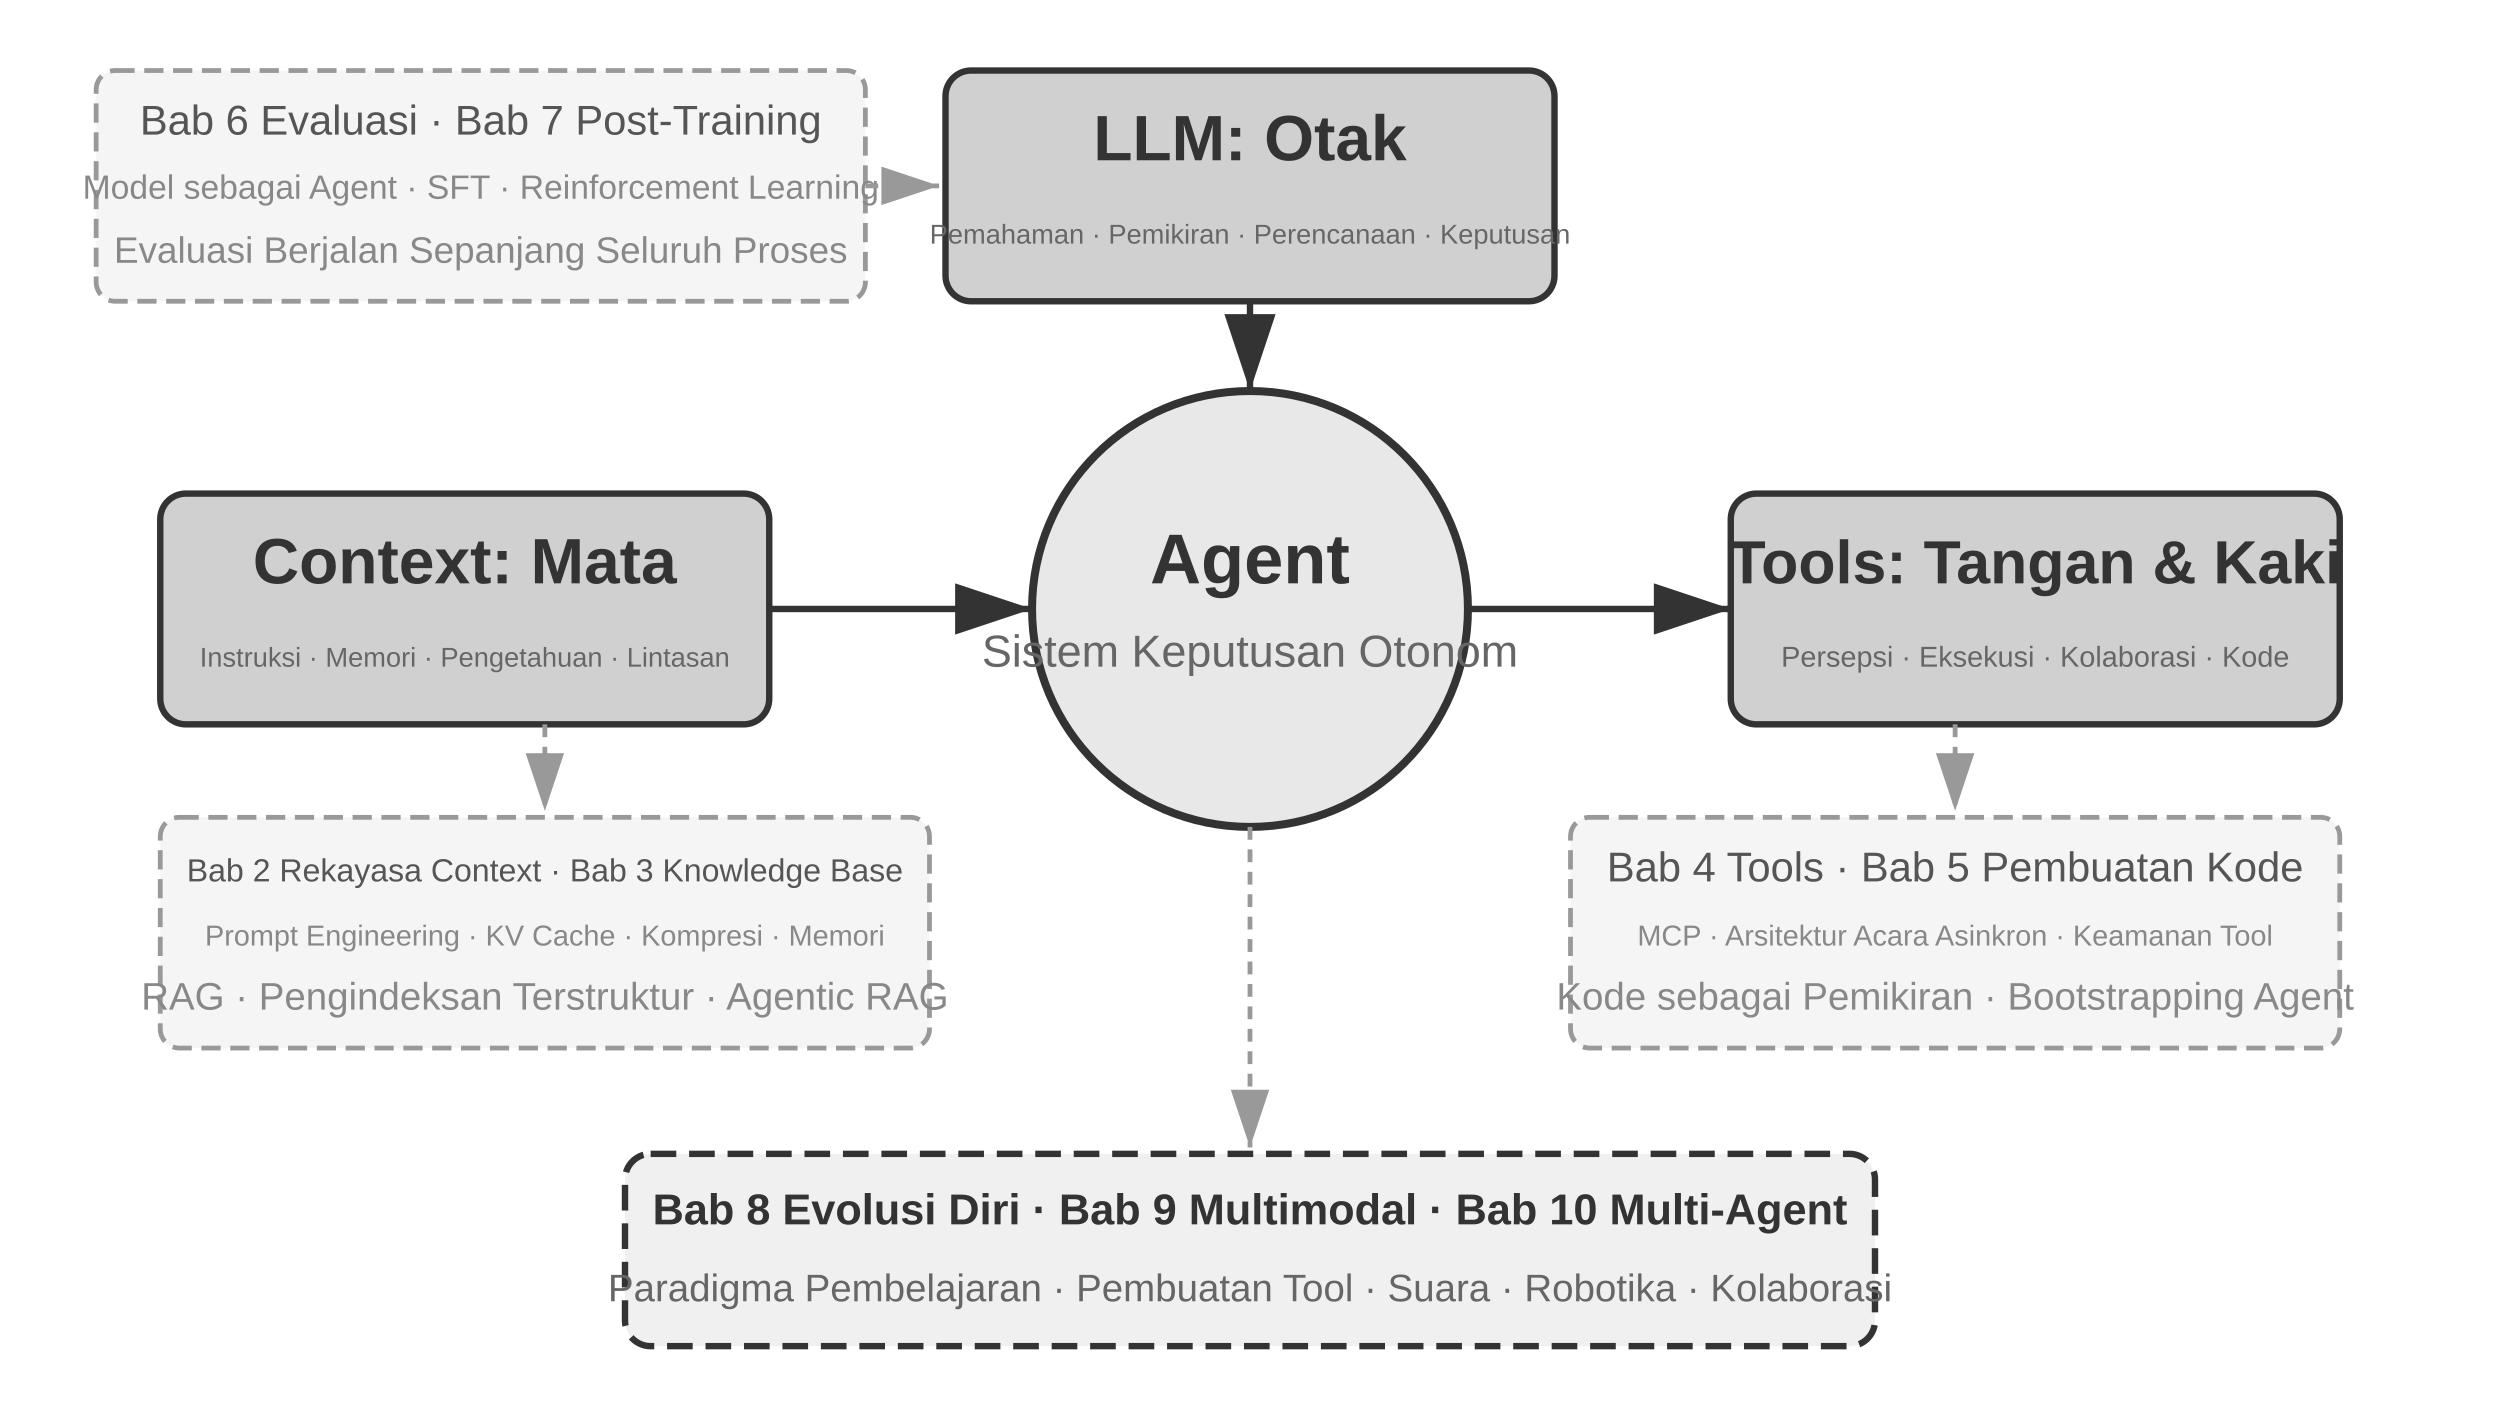
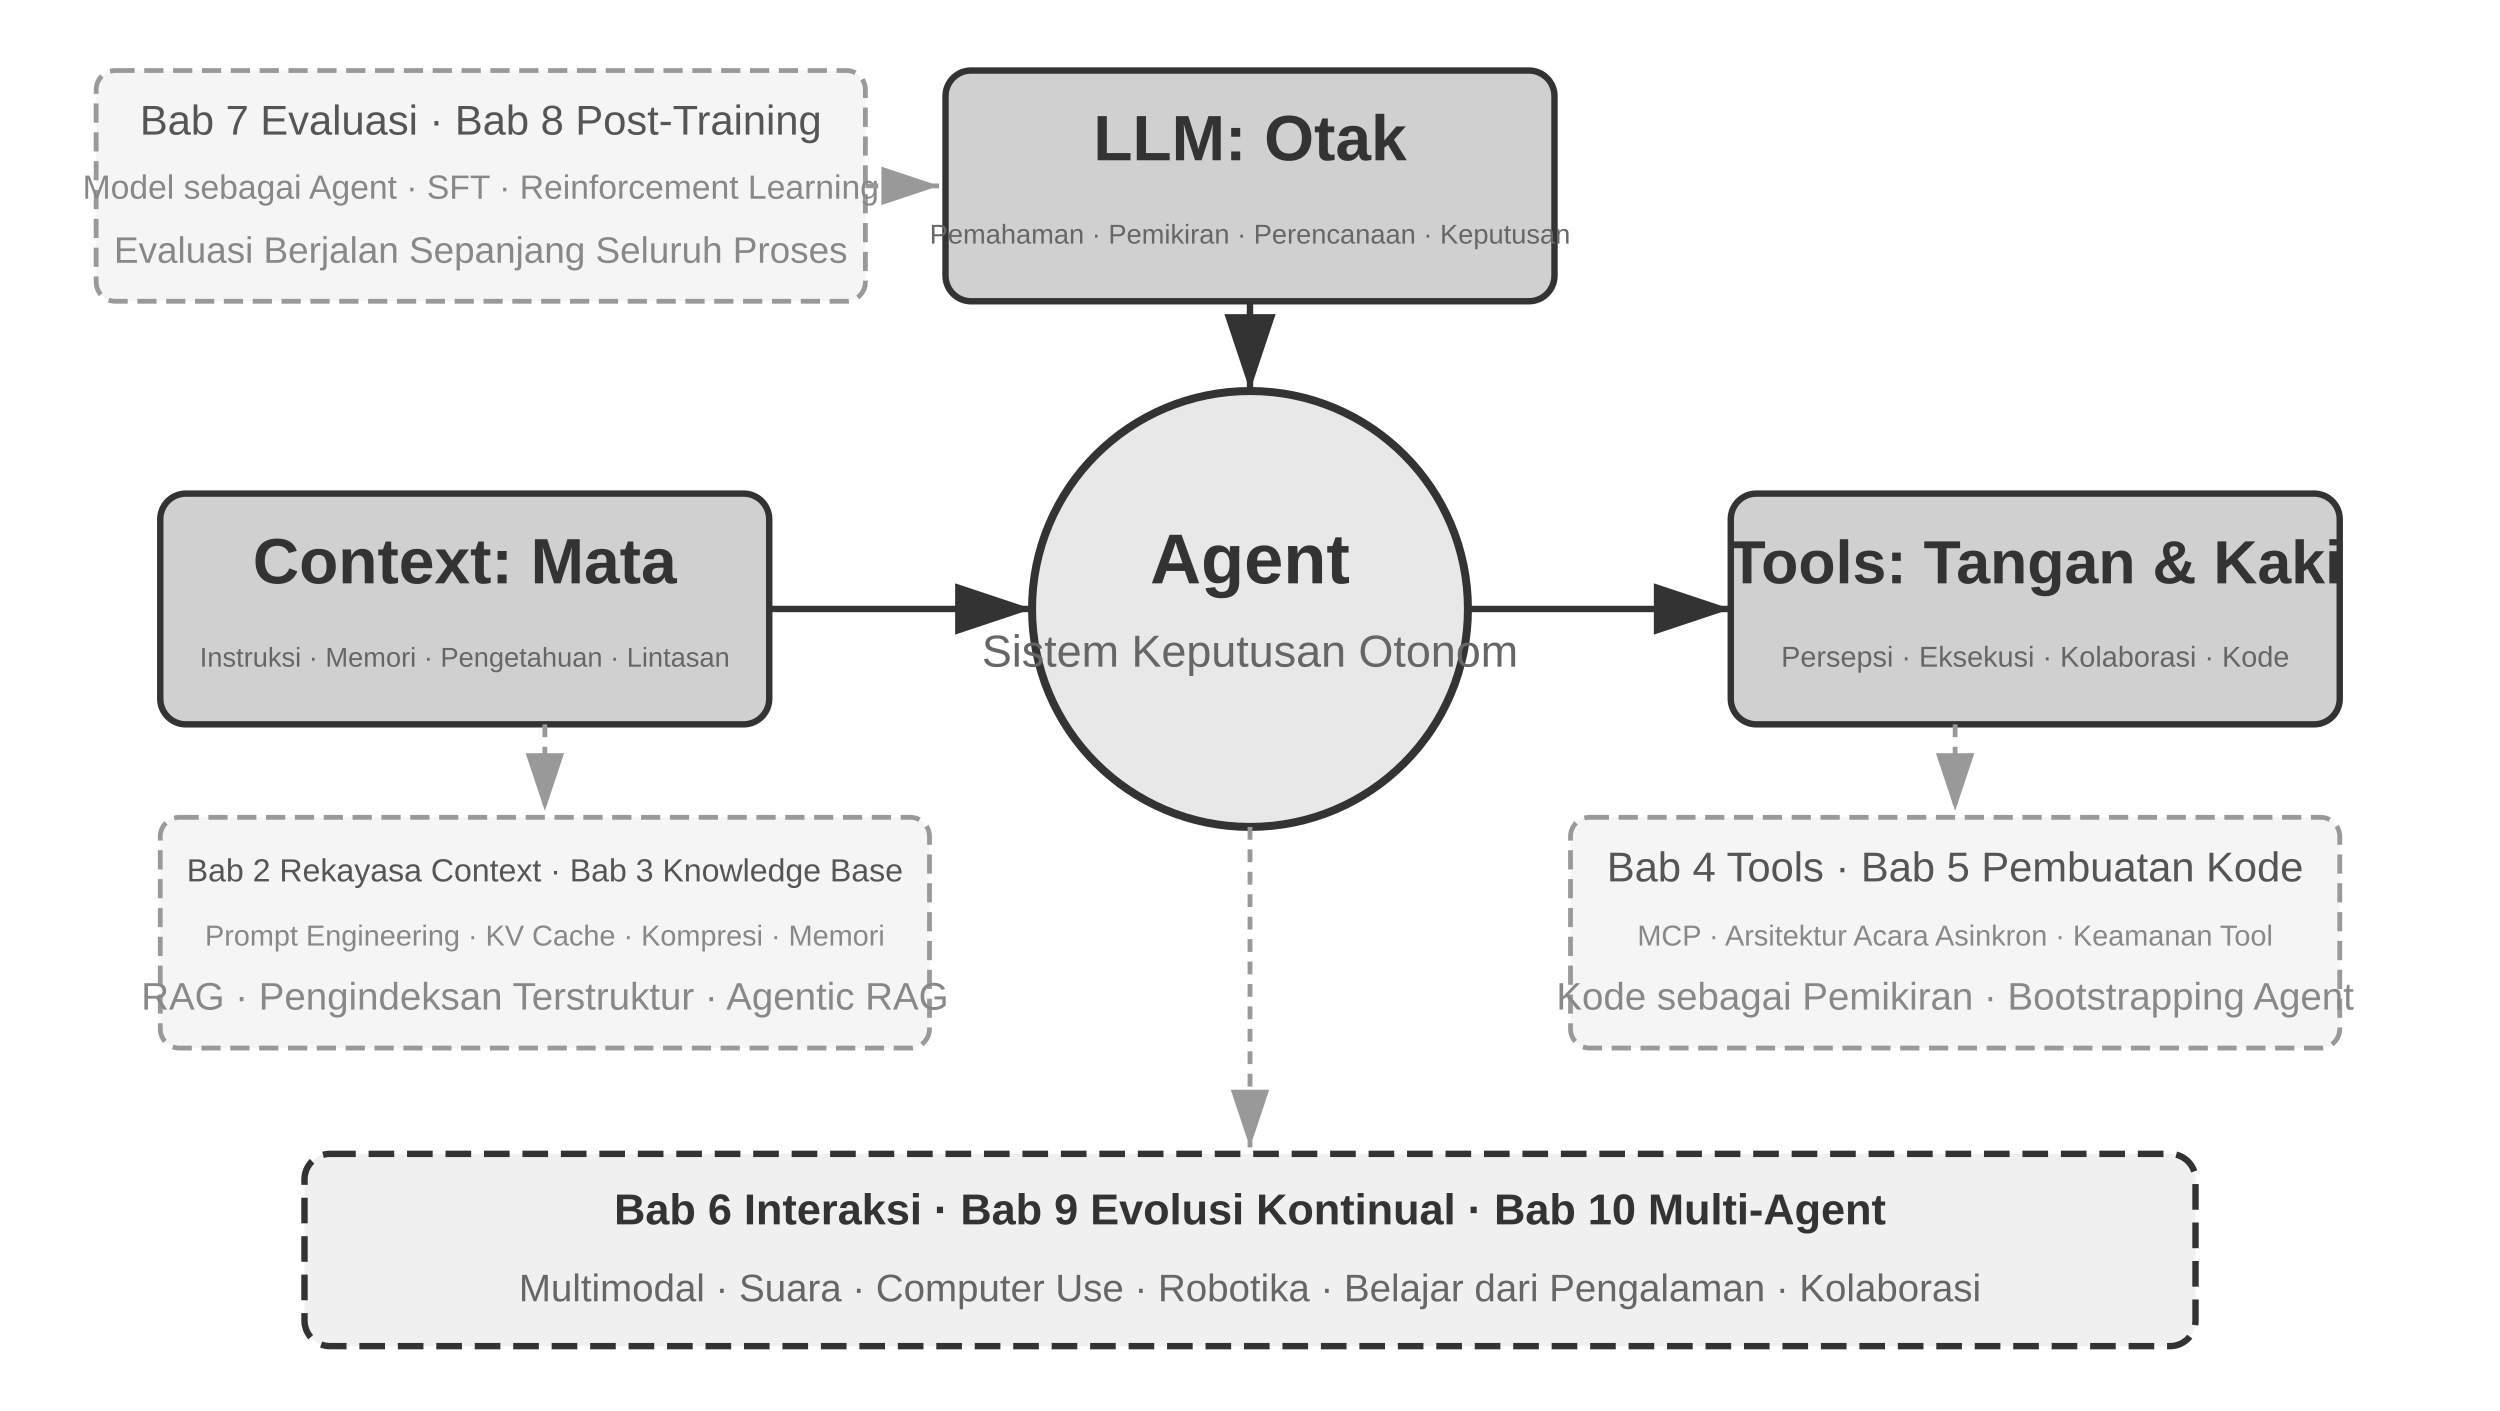
<svg xmlns="http://www.w3.org/2000/svg" viewBox="0 40 780 440" width="780" height="440" style="background:#ffffff">
  <defs>
    <marker id="ah" markerWidth="12" markerHeight="8" refX="12" refY="4" orient="auto">
      <polygon points="0 0, 12 4, 0 8" fill="#333333" />
    </marker>
    <marker id="ah-light" markerWidth="12" markerHeight="8" refX="12" refY="4" orient="auto">
      <polygon points="0 0, 12 4, 0 8" fill="#999999" />
    </marker>
  </defs>
  <circle cx="390" cy="230" r="68" fill="#e8e8e8" stroke="#333333" stroke-width="2.5" />
  <text x="390" y="222" font-family="Arial, 'Helvetica Neue', Helvetica, 'PingFang SC', 'Microsoft YaHei', sans-serif" font-size="22" fill="#333333" text-anchor="middle" font-weight="bold">Agent</text>
  <text x="390" y="248" font-family="Arial, 'Helvetica Neue', Helvetica, 'PingFang SC', 'Microsoft YaHei', sans-serif" font-size="14" fill="#666666" text-anchor="middle">Sistem Keputusan Otonom</text>
  <rect x="295" y="62" width="190" height="72" rx="8" fill="#d0d0d0" stroke="#333333" stroke-width="2" />
  <text x="390" y="90" font-family="Arial, 'Helvetica Neue', Helvetica, 'PingFang SC', 'Microsoft YaHei', sans-serif" font-size="20" fill="#333333" text-anchor="middle" font-weight="bold">LLM: Otak</text>
  <text x="390" y="116" font-family="Arial, 'Helvetica Neue', Helvetica, 'PingFang SC', 'Microsoft YaHei', sans-serif" font-size="8.5" fill="#666666" text-anchor="middle">Pemahaman · Pemikiran · Perencanaan · Keputusan</text>
  <line x1="390" y1="134" x2="390" y2="162" stroke="#333333" stroke-width="2" marker-end="url(#ah)" />
  <rect x="50" y="194" width="190" height="72" rx="8" fill="#d0d0d0" stroke="#333333" stroke-width="2" />
  <text x="145" y="222" font-family="Arial, 'Helvetica Neue', Helvetica, 'PingFang SC', 'Microsoft YaHei', sans-serif" font-size="20" fill="#333333" text-anchor="middle" font-weight="bold">Context: Mata</text>
  <text x="145" y="248" font-family="Arial, 'Helvetica Neue', Helvetica, 'PingFang SC', 'Microsoft YaHei', sans-serif" font-size="8.5" fill="#666666" text-anchor="middle">Instruksi · Memori · Pengetahuan · Lintasan</text>
  <line x1="240" y1="230" x2="322" y2="230" stroke="#333333" stroke-width="2" marker-end="url(#ah)" />
  <rect x="540" y="194" width="190" height="72" rx="8" fill="#d0d0d0" stroke="#333333" stroke-width="2" />
  <text x="635" y="222" font-family="Arial, 'Helvetica Neue', Helvetica, 'PingFang SC', 'Microsoft YaHei', sans-serif" font-size="19" fill="#333333" text-anchor="middle" font-weight="bold">Tools: Tangan &amp; Kaki</text>
  <text x="635" y="248" font-family="Arial, 'Helvetica Neue', Helvetica, 'PingFang SC', 'Microsoft YaHei', sans-serif" font-size="9" fill="#666666" text-anchor="middle">Persepsi · Eksekusi · Kolaborasi · Kode</text>
  <line x1="458" y1="230" x2="540" y2="230" stroke="#333333" stroke-width="2" marker-end="url(#ah)" />
  <rect x="30" y="62" width="240" height="72" rx="6" fill="#f5f5f5" stroke="#999999" stroke-width="1.5" stroke-dasharray="6,3" />
-   <text x="150" y="82" font-family="Arial, 'Helvetica Neue', Helvetica, 'PingFang SC', 'Microsoft YaHei', sans-serif" font-size="13" fill="#555555" text-anchor="middle">Bab 6 Evaluasi · Bab 7 Post-Training</text>
+   <text x="150" y="82" font-family="Arial, 'Helvetica Neue', Helvetica, 'PingFang SC', 'Microsoft YaHei', sans-serif" font-size="13" fill="#555555" text-anchor="middle">Bab 7 Evaluasi · Bab 8 Post-Training</text>
  <text x="150" y="102" font-family="Arial, 'Helvetica Neue', Helvetica, 'PingFang SC', 'Microsoft YaHei', sans-serif" font-size="10.5" fill="#888888" text-anchor="middle">Model sebagai Agent · SFT · Reinforcement Learning</text>
  <text x="150" y="122" font-family="Arial, 'Helvetica Neue', Helvetica, 'PingFang SC', 'Microsoft YaHei', sans-serif" font-size="11.5" fill="#888888" text-anchor="middle">Evaluasi Berjalan Sepanjang Seluruh Proses</text>
  <line x1="270" y1="98" x2="293" y2="98" stroke="#999999" stroke-width="1.5" stroke-dasharray="4,3" marker-end="url(#ah-light)" />
  <rect x="50" y="295" width="240" height="72" rx="6" fill="#f5f5f5" stroke="#999999" stroke-width="1.5" stroke-dasharray="6,3" />
  <text x="170" y="315" font-family="Arial, 'Helvetica Neue', Helvetica, 'PingFang SC', 'Microsoft YaHei', sans-serif" font-size="10" fill="#555555" text-anchor="middle">Bab 2 Rekayasa Context · Bab 3 Knowledge Base</text>
  <text x="170" y="335" font-family="Arial, 'Helvetica Neue', Helvetica, 'PingFang SC', 'Microsoft YaHei', sans-serif" font-size="9" fill="#888888" text-anchor="middle">Prompt Engineering · KV Cache · Kompresi · Memori</text>
  <text x="170" y="355" font-family="Arial, 'Helvetica Neue', Helvetica, 'PingFang SC', 'Microsoft YaHei', sans-serif" font-size="12" fill="#888888" text-anchor="middle">RAG · Pengindeksan Terstruktur · Agentic RAG</text>
  <line x1="170" y1="266" x2="170" y2="293" stroke="#999999" stroke-width="1.5" stroke-dasharray="4,3" marker-end="url(#ah-light)" />
  <rect x="490" y="295" width="240" height="72" rx="6" fill="#f5f5f5" stroke="#999999" stroke-width="1.5" stroke-dasharray="6,3" />
  <text x="610" y="315" font-family="Arial, 'Helvetica Neue', Helvetica, 'PingFang SC', 'Microsoft YaHei', sans-serif" font-size="13" fill="#555555" text-anchor="middle">Bab 4 Tools · Bab 5 Pembuatan Kode</text>
  <text x="610" y="335" font-family="Arial, 'Helvetica Neue', Helvetica, 'PingFang SC', 'Microsoft YaHei', sans-serif" font-size="9" fill="#888888" text-anchor="middle">MCP · Arsitektur Acara Asinkron · Keamanan Tool</text>
  <text x="610" y="355" font-family="Arial, 'Helvetica Neue', Helvetica, 'PingFang SC', 'Microsoft YaHei', sans-serif" font-size="12" fill="#888888" text-anchor="middle">Kode sebagai Pemikiran · Bootstrapping Agent</text>
  <line x1="610" y1="266" x2="610" y2="293" stroke="#999999" stroke-width="1.5" stroke-dasharray="4,3" marker-end="url(#ah-light)" />
-   <rect x="195" y="400" width="390" height="60" rx="8" fill="#f0f0f0" stroke="#333333" stroke-width="2" stroke-dasharray="8,4" />
-   <text x="390" y="422" font-family="Arial, 'Helvetica Neue', Helvetica, 'PingFang SC', 'Microsoft YaHei', sans-serif" font-size="13.5" fill="#333333" text-anchor="middle" font-weight="bold">Bab 8 Evolusi Diri · Bab 9 Multimodal · Bab 10 Multi-Agent</text>
-   <text x="390" y="446" font-family="Arial, 'Helvetica Neue', Helvetica, 'PingFang SC', 'Microsoft YaHei', sans-serif" font-size="12" fill="#666666" text-anchor="middle">Paradigma Pembelajaran · Pembuatan Tool · Suara · Robotika · Kolaborasi</text>
+   <rect x="95" y="400" width="590" height="60" rx="8" fill="#f0f0f0" stroke="#333333" stroke-width="2" stroke-dasharray="8,4" />
+   <text x="390" y="422" font-family="Arial, 'Helvetica Neue', Helvetica, 'PingFang SC', 'Microsoft YaHei', sans-serif" font-size="13.5" fill="#333333" text-anchor="middle" font-weight="bold">Bab 6 Interaksi · Bab 9 Evolusi Kontinual · Bab 10 Multi-Agent</text>
+   <text x="390" y="446" font-family="Arial, 'Helvetica Neue', Helvetica, 'PingFang SC', 'Microsoft YaHei', sans-serif" font-size="12" fill="#666666" text-anchor="middle">Multimodal · Suara · Computer Use · Robotika · Belajar dari Pengalaman · Kolaborasi</text>
  <line x1="390" y1="298" x2="390" y2="398" stroke="#999999" stroke-width="1.5" stroke-dasharray="4,3" marker-end="url(#ah-light)" />
</svg>
